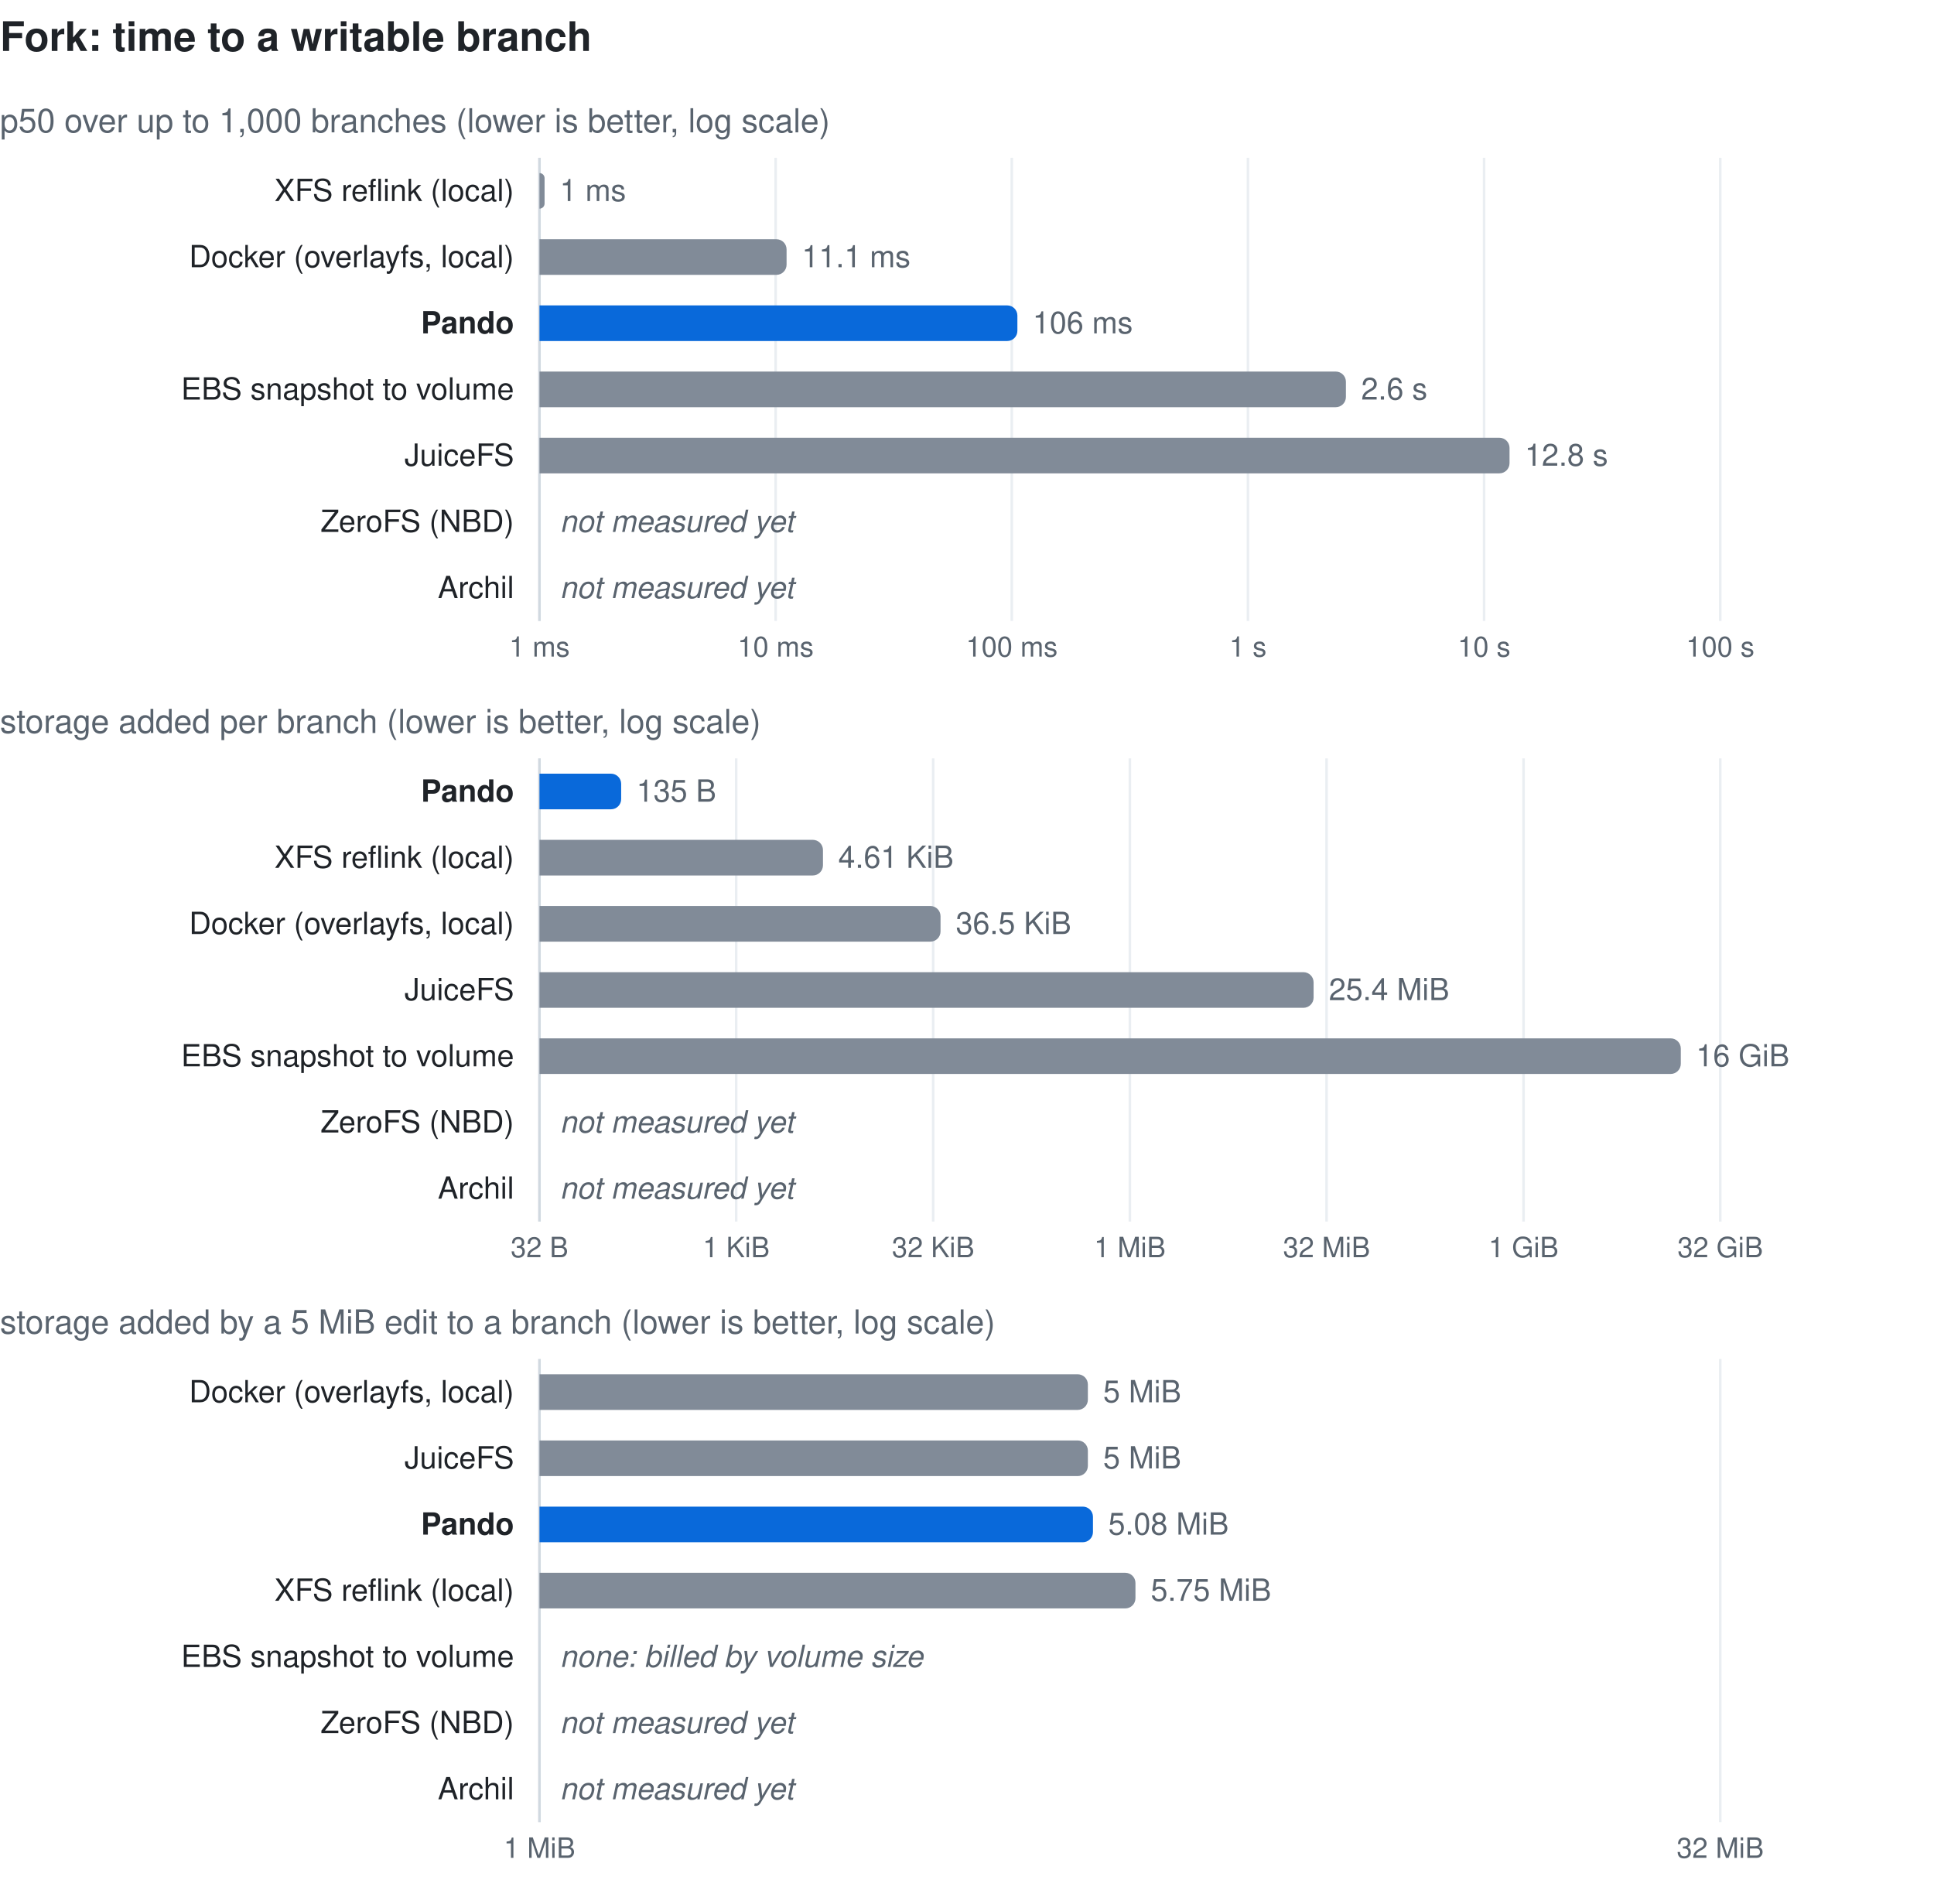
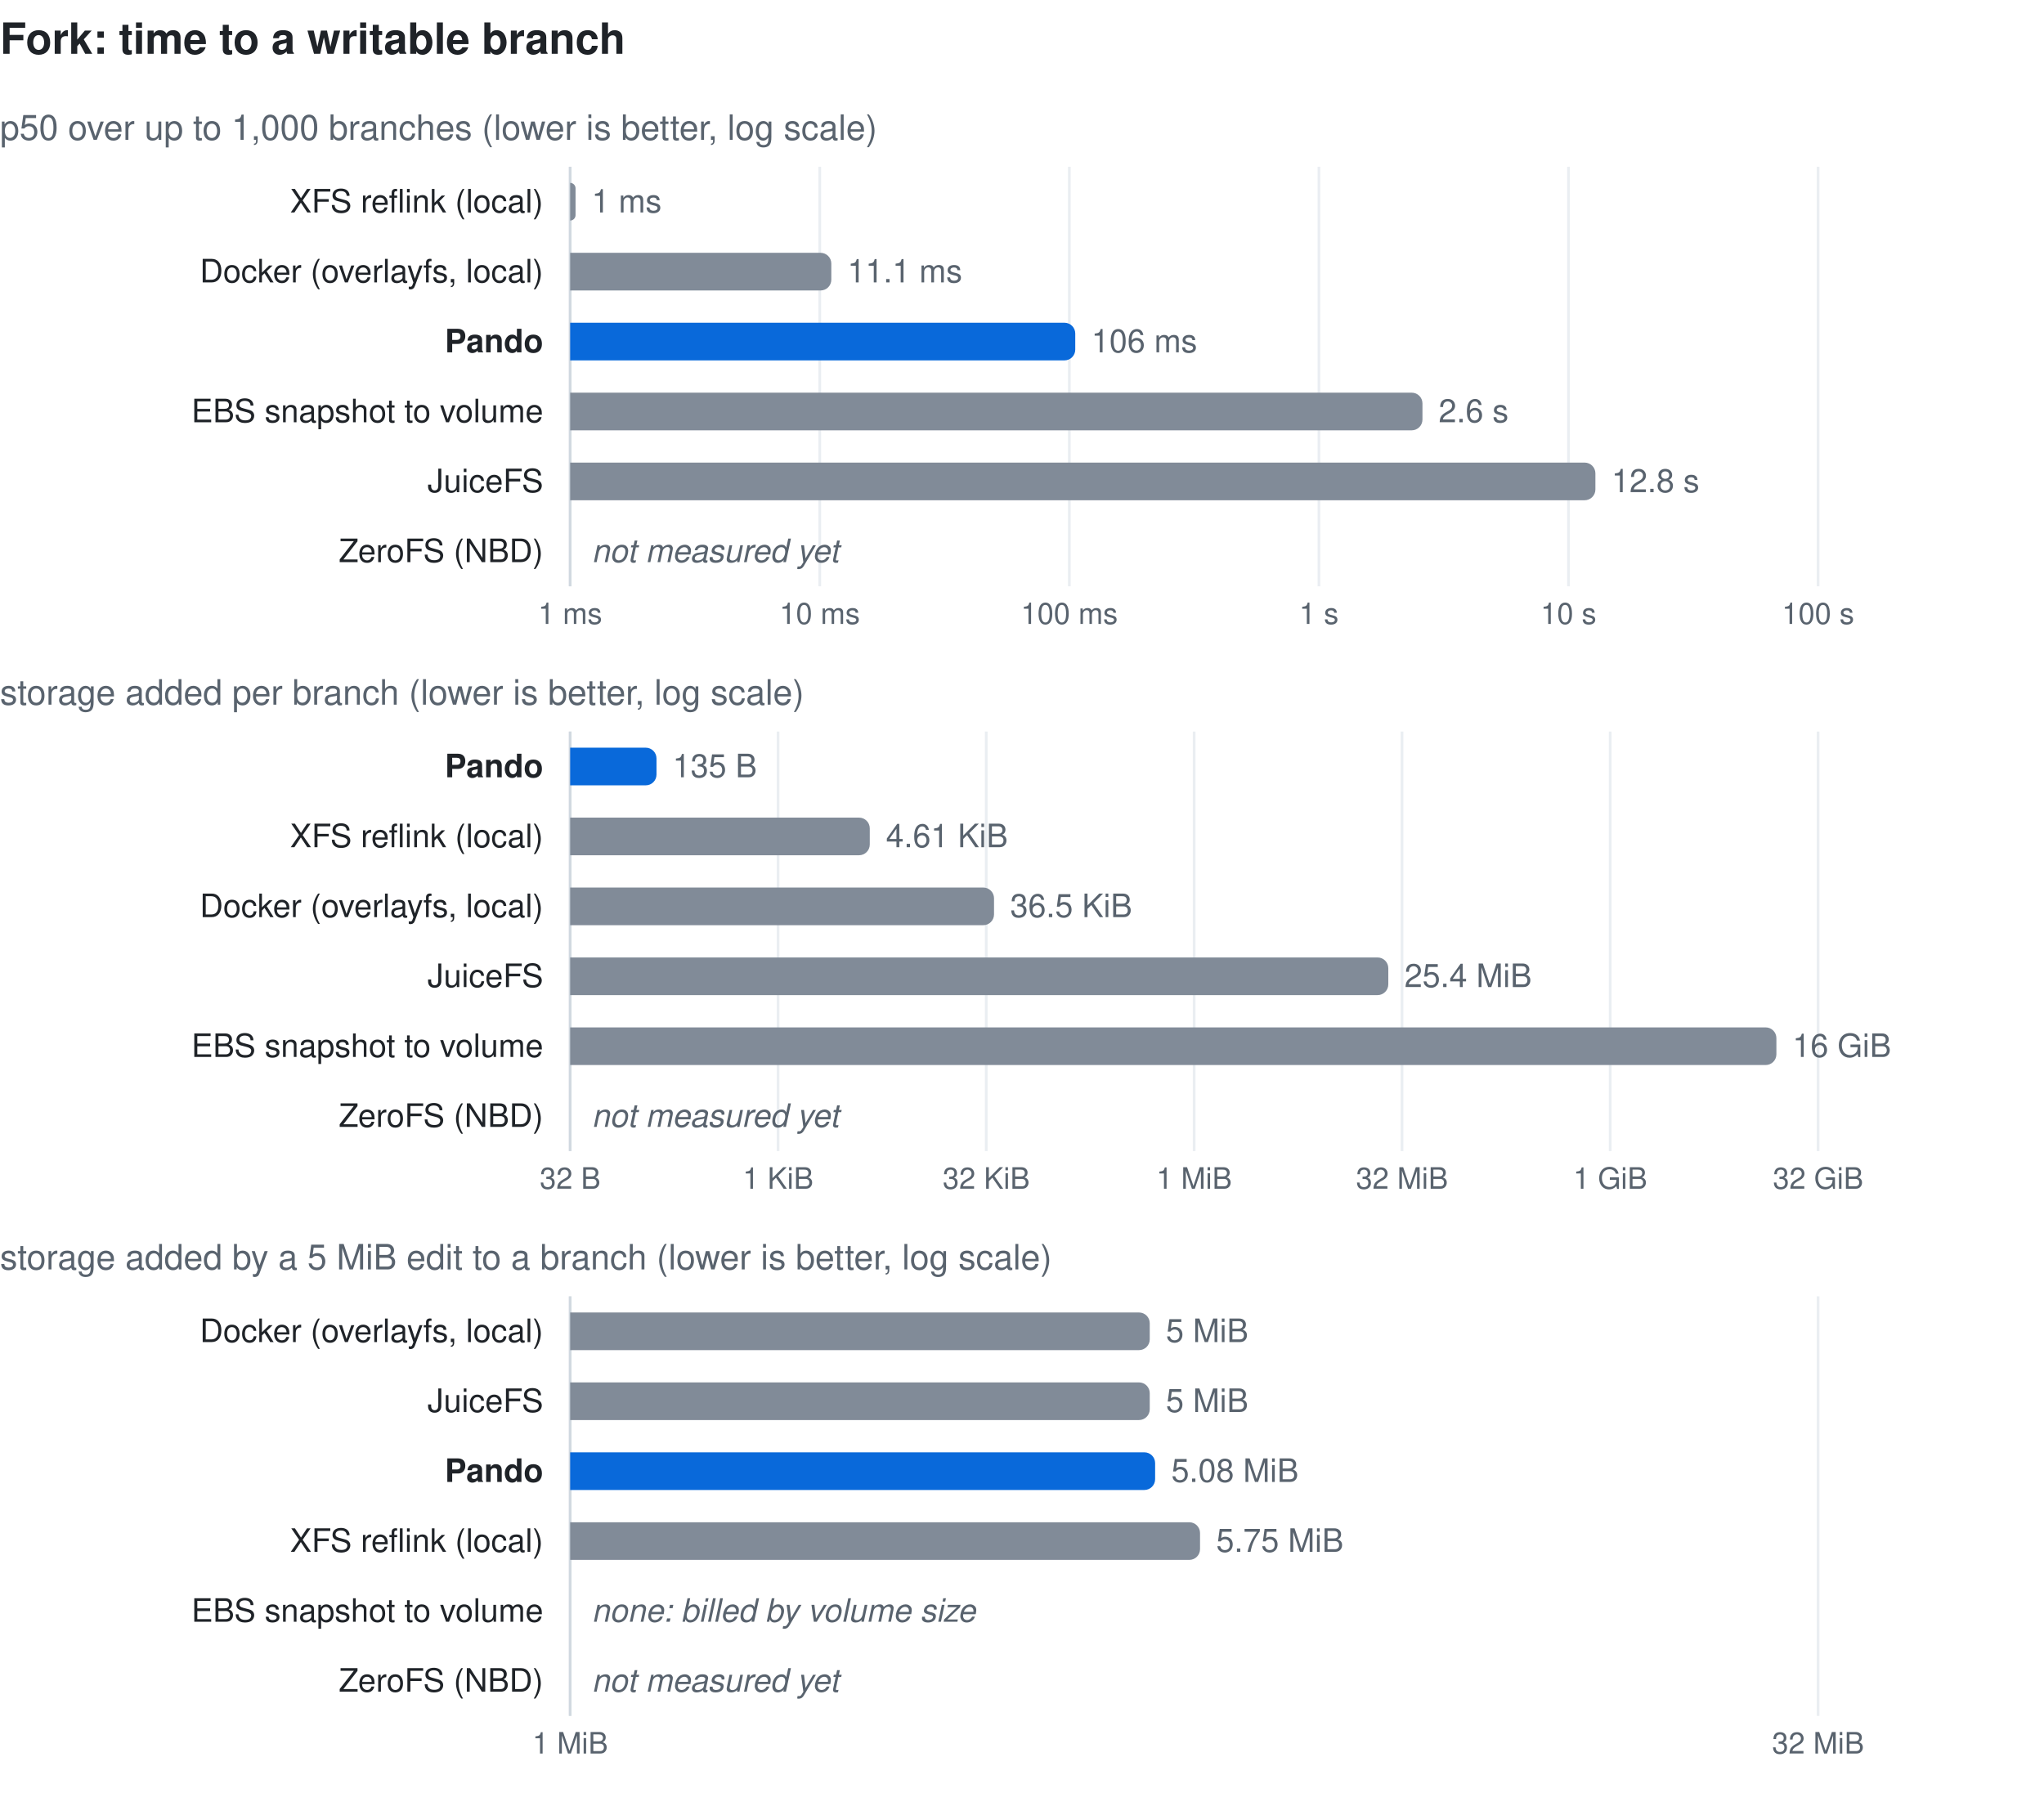
- <svg xmlns="http://www.w3.org/2000/svg" width="760" height="748" viewBox="0 0 760 748" font-family="-apple-system, BlinkMacSystemFont, 'Segoe UI', Helvetica, Arial, sans-serif" role="img">
+ <svg xmlns="http://www.w3.org/2000/svg" width="760" height="670" viewBox="0 0 760 670" font-family="-apple-system, BlinkMacSystemFont, 'Segoe UI', Helvetica, Arial, sans-serif" role="img">
  <text x="0" y="20" font-size="16" font-weight="600" fill="#1f2328">Fork: time to a writable branch</text>
  <text x="0" y="52" font-size="13" fill="#59636e">p50 over up to 1,000 branches (lower is better, log scale)</text>
-   <line x1="212.0" y1="62" x2="212.0" y2="244" stroke="#eaeef2" stroke-width="1" />
-   <text x="212.0" y="258" font-size="11" fill="#59636e" text-anchor="middle">1 ms</text>
-   <line x1="304.8" y1="62" x2="304.8" y2="244" stroke="#eaeef2" stroke-width="1" />
-   <text x="304.8" y="258" font-size="11" fill="#59636e" text-anchor="middle">10 ms</text>
-   <line x1="397.6" y1="62" x2="397.6" y2="244" stroke="#eaeef2" stroke-width="1" />
-   <text x="397.6" y="258" font-size="11" fill="#59636e" text-anchor="middle">100 ms</text>
-   <line x1="490.4" y1="62" x2="490.4" y2="244" stroke="#eaeef2" stroke-width="1" />
-   <text x="490.4" y="258" font-size="11" fill="#59636e" text-anchor="middle">1 s</text>
-   <line x1="583.2" y1="62" x2="583.2" y2="244" stroke="#eaeef2" stroke-width="1" />
-   <text x="583.2" y="258" font-size="11" fill="#59636e" text-anchor="middle">10 s</text>
-   <line x1="676.0" y1="62" x2="676.0" y2="244" stroke="#eaeef2" stroke-width="1" />
-   <text x="676.0" y="258" font-size="11" fill="#59636e" text-anchor="middle">100 s</text>
-   <line x1="212" y1="62" x2="212" y2="244" stroke="#d1d9e0" stroke-width="1" />
+   <line x1="212.0" y1="62" x2="212.0" y2="218" stroke="#eaeef2" stroke-width="1" />
+   <text x="212.0" y="232" font-size="11" fill="#59636e" text-anchor="middle">1 ms</text>
+   <line x1="304.8" y1="62" x2="304.8" y2="218" stroke="#eaeef2" stroke-width="1" />
+   <text x="304.8" y="232" font-size="11" fill="#59636e" text-anchor="middle">10 ms</text>
+   <line x1="397.6" y1="62" x2="397.6" y2="218" stroke="#eaeef2" stroke-width="1" />
+   <text x="397.6" y="232" font-size="11" fill="#59636e" text-anchor="middle">100 ms</text>
+   <line x1="490.4" y1="62" x2="490.4" y2="218" stroke="#eaeef2" stroke-width="1" />
+   <text x="490.4" y="232" font-size="11" fill="#59636e" text-anchor="middle">1 s</text>
+   <line x1="583.2" y1="62" x2="583.2" y2="218" stroke="#eaeef2" stroke-width="1" />
+   <text x="583.2" y="232" font-size="11" fill="#59636e" text-anchor="middle">10 s</text>
+   <line x1="676.0" y1="62" x2="676.0" y2="218" stroke="#eaeef2" stroke-width="1" />
+   <text x="676.0" y="232" font-size="11" fill="#59636e" text-anchor="middle">100 s</text>
+   <line x1="212" y1="62" x2="212" y2="218" stroke="#d1d9e0" stroke-width="1" />
  <text x="202" y="79.0" font-size="12" fill="#1f2328" text-anchor="end">XFS reflink (local)</text>
  <path d="M212,68.0 h0.0 a2,2 0 0 1 2,2 v10 a2,2 0 0 1 -2,2 h-0.0 z" fill="#818b98" />
  <text x="220.0" y="79.0" font-size="12" fill="#59636e">1 ms</text>
  <text x="202" y="105.0" font-size="12" fill="#1f2328" text-anchor="end">Docker (overlayfs, local)</text>
  <path d="M212,94.0 h93.1 a4,4 0 0 1 4,4 v6 a4,4 0 0 1 -4,4 h-93.1 z" fill="#818b98" />
  <text x="315.1" y="105.0" font-size="12" fill="#59636e">11.1 ms</text>
  <text x="202" y="131.0" font-size="12" fill="#1f2328" text-anchor="end" font-weight="600">Pando</text>
  <path d="M212,120.0 h183.8 a4,4 0 0 1 4,4 v6 a4,4 0 0 1 -4,4 h-183.8 z" fill="#0969da" />
  <text x="405.8" y="131.0" font-size="12" fill="#59636e">106 ms</text>
  <text x="202" y="157.0" font-size="12" fill="#1f2328" text-anchor="end">EBS snapshot to volume</text>
  <path d="M212,146.0 h312.9 a4,4 0 0 1 4,4 v6 a4,4 0 0 1 -4,4 h-312.9 z" fill="#818b98" />
  <text x="534.9" y="157.0" font-size="12" fill="#59636e">2.6 s</text>
  <text x="202" y="183.0" font-size="12" fill="#1f2328" text-anchor="end">JuiceFS</text>
  <path d="M212,172.0 h377.2 a4,4 0 0 1 4,4 v6 a4,4 0 0 1 -4,4 h-377.2 z" fill="#818b98" />
  <text x="599.2" y="183.0" font-size="12" fill="#59636e">12.8 s</text>
  <text x="202" y="209.0" font-size="12" fill="#1f2328" text-anchor="end">ZeroFS (NBD)</text>
  <text x="220" y="209.0" font-size="12" font-style="italic" fill="#59636e">not measured yet</text>
-   <text x="202" y="235.0" font-size="12" fill="#1f2328" text-anchor="end">Archil</text>
-   <text x="220" y="235.0" font-size="12" font-style="italic" fill="#59636e">not measured yet</text>
-   <text x="0" y="288" font-size="13" fill="#59636e">storage added per branch (lower is better, log scale)</text>
-   <line x1="212.0" y1="298" x2="212.0" y2="480" stroke="#eaeef2" stroke-width="1" />
-   <text x="212.0" y="494" font-size="11" fill="#59636e" text-anchor="middle">32 B</text>
-   <line x1="289.3" y1="298" x2="289.3" y2="480" stroke="#eaeef2" stroke-width="1" />
-   <text x="289.3" y="494" font-size="11" fill="#59636e" text-anchor="middle">1 KiB</text>
-   <line x1="366.7" y1="298" x2="366.7" y2="480" stroke="#eaeef2" stroke-width="1" />
-   <text x="366.7" y="494" font-size="11" fill="#59636e" text-anchor="middle">32 KiB</text>
-   <line x1="444.0" y1="298" x2="444.0" y2="480" stroke="#eaeef2" stroke-width="1" />
-   <text x="444.0" y="494" font-size="11" fill="#59636e" text-anchor="middle">1 MiB</text>
-   <line x1="521.3" y1="298" x2="521.3" y2="480" stroke="#eaeef2" stroke-width="1" />
-   <text x="521.3" y="494" font-size="11" fill="#59636e" text-anchor="middle">32 MiB</text>
-   <line x1="598.7" y1="298" x2="598.7" y2="480" stroke="#eaeef2" stroke-width="1" />
-   <text x="598.7" y="494" font-size="11" fill="#59636e" text-anchor="middle">1 GiB</text>
-   <line x1="676.0" y1="298" x2="676.0" y2="480" stroke="#eaeef2" stroke-width="1" />
-   <text x="676.0" y="494" font-size="11" fill="#59636e" text-anchor="middle">32 GiB</text>
-   <line x1="212" y1="298" x2="212" y2="480" stroke="#d1d9e0" stroke-width="1" />
-   <text x="202" y="315.0" font-size="12" fill="#1f2328" text-anchor="end" font-weight="600">Pando</text>
-   <path d="M212,304.0 h28.1 a4,4 0 0 1 4,4 v6 a4,4 0 0 1 -4,4 h-28.1 z" fill="#0969da" />
-   <text x="250.1" y="315.0" font-size="12" fill="#59636e">135 B</text>
-   <text x="202" y="341.0" font-size="12" fill="#1f2328" text-anchor="end">XFS reflink (local)</text>
-   <path d="M212,330.0 h107.4 a4,4 0 0 1 4,4 v6 a4,4 0 0 1 -4,4 h-107.4 z" fill="#818b98" />
-   <text x="329.4" y="341.0" font-size="12" fill="#59636e">4.61 KiB</text>
-   <text x="202" y="367.0" font-size="12" fill="#1f2328" text-anchor="end">Docker (overlayfs, local)</text>
-   <path d="M212,356.0 h153.6 a4,4 0 0 1 4,4 v6 a4,4 0 0 1 -4,4 h-153.6 z" fill="#818b98" />
-   <text x="375.6" y="367.0" font-size="12" fill="#59636e">36.5 KiB</text>
-   <text x="202" y="393.0" font-size="12" fill="#1f2328" text-anchor="end">JuiceFS</text>
-   <path d="M212,382.0 h300.2 a4,4 0 0 1 4,4 v6 a4,4 0 0 1 -4,4 h-300.2 z" fill="#818b98" />
-   <text x="522.2" y="393.0" font-size="12" fill="#59636e">25.4 MiB</text>
-   <text x="202" y="419.0" font-size="12" fill="#1f2328" text-anchor="end">EBS snapshot to volume</text>
-   <path d="M212,408.0 h444.5 a4,4 0 0 1 4,4 v6 a4,4 0 0 1 -4,4 h-444.5 z" fill="#818b98" />
-   <text x="666.5" y="419.0" font-size="12" fill="#59636e">16 GiB</text>
-   <text x="202" y="445.0" font-size="12" fill="#1f2328" text-anchor="end">ZeroFS (NBD)</text>
-   <text x="220" y="445.0" font-size="12" font-style="italic" fill="#59636e">not measured yet</text>
-   <text x="202" y="471.0" font-size="12" fill="#1f2328" text-anchor="end">Archil</text>
-   <text x="220" y="471.0" font-size="12" font-style="italic" fill="#59636e">not measured yet</text>
-   <text x="0" y="524" font-size="13" fill="#59636e">storage added by a 5 MiB edit to a branch (lower is better, log scale)</text>
-   <line x1="212.0" y1="534" x2="212.0" y2="716" stroke="#eaeef2" stroke-width="1" />
-   <text x="212.0" y="730" font-size="11" fill="#59636e" text-anchor="middle">1 MiB</text>
-   <line x1="676.0" y1="534" x2="676.0" y2="716" stroke="#eaeef2" stroke-width="1" />
-   <text x="676.0" y="730" font-size="11" fill="#59636e" text-anchor="middle">32 MiB</text>
-   <line x1="212" y1="534" x2="212" y2="716" stroke="#d1d9e0" stroke-width="1" />
-   <text x="202" y="551.0" font-size="12" fill="#1f2328" text-anchor="end">Docker (overlayfs, local)</text>
-   <path d="M212,540.0 h211.5 a4,4 0 0 1 4,4 v6 a4,4 0 0 1 -4,4 h-211.5 z" fill="#818b98" />
-   <text x="433.5" y="551.0" font-size="12" fill="#59636e">5 MiB</text>
-   <text x="202" y="577.0" font-size="12" fill="#1f2328" text-anchor="end">JuiceFS</text>
-   <path d="M212,566.0 h211.5 a4,4 0 0 1 4,4 v6 a4,4 0 0 1 -4,4 h-211.5 z" fill="#818b98" />
-   <text x="433.5" y="577.0" font-size="12" fill="#59636e">5 MiB</text>
-   <text x="202" y="603.0" font-size="12" fill="#1f2328" text-anchor="end" font-weight="600">Pando</text>
-   <path d="M212,592.0 h213.5 a4,4 0 0 1 4,4 v6 a4,4 0 0 1 -4,4 h-213.5 z" fill="#0969da" />
-   <text x="435.5" y="603.0" font-size="12" fill="#59636e">5.08 MiB</text>
-   <text x="202" y="629.0" font-size="12" fill="#1f2328" text-anchor="end">XFS reflink (local)</text>
-   <path d="M212,618.0 h230.2 a4,4 0 0 1 4,4 v6 a4,4 0 0 1 -4,4 h-230.2 z" fill="#818b98" />
-   <text x="452.2" y="629.0" font-size="12" fill="#59636e">5.75 MiB</text>
-   <text x="202" y="655.0" font-size="12" fill="#1f2328" text-anchor="end">EBS snapshot to volume</text>
-   <text x="220" y="655.0" font-size="12" font-style="italic" fill="#59636e">none: billed by volume size</text>
-   <text x="202" y="681.0" font-size="12" fill="#1f2328" text-anchor="end">ZeroFS (NBD)</text>
-   <text x="220" y="681.0" font-size="12" font-style="italic" fill="#59636e">not measured yet</text>
-   <text x="202" y="707.0" font-size="12" fill="#1f2328" text-anchor="end">Archil</text>
-   <text x="220" y="707.0" font-size="12" font-style="italic" fill="#59636e">not measured yet</text>
+   <text x="0" y="262" font-size="13" fill="#59636e">storage added per branch (lower is better, log scale)</text>
+   <line x1="212.0" y1="272" x2="212.0" y2="428" stroke="#eaeef2" stroke-width="1" />
+   <text x="212.0" y="442" font-size="11" fill="#59636e" text-anchor="middle">32 B</text>
+   <line x1="289.3" y1="272" x2="289.3" y2="428" stroke="#eaeef2" stroke-width="1" />
+   <text x="289.3" y="442" font-size="11" fill="#59636e" text-anchor="middle">1 KiB</text>
+   <line x1="366.7" y1="272" x2="366.7" y2="428" stroke="#eaeef2" stroke-width="1" />
+   <text x="366.7" y="442" font-size="11" fill="#59636e" text-anchor="middle">32 KiB</text>
+   <line x1="444.0" y1="272" x2="444.0" y2="428" stroke="#eaeef2" stroke-width="1" />
+   <text x="444.0" y="442" font-size="11" fill="#59636e" text-anchor="middle">1 MiB</text>
+   <line x1="521.3" y1="272" x2="521.3" y2="428" stroke="#eaeef2" stroke-width="1" />
+   <text x="521.3" y="442" font-size="11" fill="#59636e" text-anchor="middle">32 MiB</text>
+   <line x1="598.7" y1="272" x2="598.7" y2="428" stroke="#eaeef2" stroke-width="1" />
+   <text x="598.7" y="442" font-size="11" fill="#59636e" text-anchor="middle">1 GiB</text>
+   <line x1="676.0" y1="272" x2="676.0" y2="428" stroke="#eaeef2" stroke-width="1" />
+   <text x="676.0" y="442" font-size="11" fill="#59636e" text-anchor="middle">32 GiB</text>
+   <line x1="212" y1="272" x2="212" y2="428" stroke="#d1d9e0" stroke-width="1" />
+   <text x="202" y="289.0" font-size="12" fill="#1f2328" text-anchor="end" font-weight="600">Pando</text>
+   <path d="M212,278.0 h28.1 a4,4 0 0 1 4,4 v6 a4,4 0 0 1 -4,4 h-28.1 z" fill="#0969da" />
+   <text x="250.1" y="289.0" font-size="12" fill="#59636e">135 B</text>
+   <text x="202" y="315.0" font-size="12" fill="#1f2328" text-anchor="end">XFS reflink (local)</text>
+   <path d="M212,304.0 h107.4 a4,4 0 0 1 4,4 v6 a4,4 0 0 1 -4,4 h-107.4 z" fill="#818b98" />
+   <text x="329.4" y="315.0" font-size="12" fill="#59636e">4.61 KiB</text>
+   <text x="202" y="341.0" font-size="12" fill="#1f2328" text-anchor="end">Docker (overlayfs, local)</text>
+   <path d="M212,330.0 h153.6 a4,4 0 0 1 4,4 v6 a4,4 0 0 1 -4,4 h-153.6 z" fill="#818b98" />
+   <text x="375.6" y="341.0" font-size="12" fill="#59636e">36.5 KiB</text>
+   <text x="202" y="367.0" font-size="12" fill="#1f2328" text-anchor="end">JuiceFS</text>
+   <path d="M212,356.0 h300.2 a4,4 0 0 1 4,4 v6 a4,4 0 0 1 -4,4 h-300.2 z" fill="#818b98" />
+   <text x="522.2" y="367.0" font-size="12" fill="#59636e">25.4 MiB</text>
+   <text x="202" y="393.0" font-size="12" fill="#1f2328" text-anchor="end">EBS snapshot to volume</text>
+   <path d="M212,382.0 h444.5 a4,4 0 0 1 4,4 v6 a4,4 0 0 1 -4,4 h-444.5 z" fill="#818b98" />
+   <text x="666.5" y="393.0" font-size="12" fill="#59636e">16 GiB</text>
+   <text x="202" y="419.0" font-size="12" fill="#1f2328" text-anchor="end">ZeroFS (NBD)</text>
+   <text x="220" y="419.0" font-size="12" font-style="italic" fill="#59636e">not measured yet</text>
+   <text x="0" y="472" font-size="13" fill="#59636e">storage added by a 5 MiB edit to a branch (lower is better, log scale)</text>
+   <line x1="212.0" y1="482" x2="212.0" y2="638" stroke="#eaeef2" stroke-width="1" />
+   <text x="212.0" y="652" font-size="11" fill="#59636e" text-anchor="middle">1 MiB</text>
+   <line x1="676.0" y1="482" x2="676.0" y2="638" stroke="#eaeef2" stroke-width="1" />
+   <text x="676.0" y="652" font-size="11" fill="#59636e" text-anchor="middle">32 MiB</text>
+   <line x1="212" y1="482" x2="212" y2="638" stroke="#d1d9e0" stroke-width="1" />
+   <text x="202" y="499.0" font-size="12" fill="#1f2328" text-anchor="end">Docker (overlayfs, local)</text>
+   <path d="M212,488.0 h211.5 a4,4 0 0 1 4,4 v6 a4,4 0 0 1 -4,4 h-211.5 z" fill="#818b98" />
+   <text x="433.5" y="499.0" font-size="12" fill="#59636e">5 MiB</text>
+   <text x="202" y="525.0" font-size="12" fill="#1f2328" text-anchor="end">JuiceFS</text>
+   <path d="M212,514.0 h211.5 a4,4 0 0 1 4,4 v6 a4,4 0 0 1 -4,4 h-211.5 z" fill="#818b98" />
+   <text x="433.5" y="525.0" font-size="12" fill="#59636e">5 MiB</text>
+   <text x="202" y="551.0" font-size="12" fill="#1f2328" text-anchor="end" font-weight="600">Pando</text>
+   <path d="M212,540.0 h213.5 a4,4 0 0 1 4,4 v6 a4,4 0 0 1 -4,4 h-213.5 z" fill="#0969da" />
+   <text x="435.5" y="551.0" font-size="12" fill="#59636e">5.08 MiB</text>
+   <text x="202" y="577.0" font-size="12" fill="#1f2328" text-anchor="end">XFS reflink (local)</text>
+   <path d="M212,566.0 h230.2 a4,4 0 0 1 4,4 v6 a4,4 0 0 1 -4,4 h-230.2 z" fill="#818b98" />
+   <text x="452.2" y="577.0" font-size="12" fill="#59636e">5.75 MiB</text>
+   <text x="202" y="603.0" font-size="12" fill="#1f2328" text-anchor="end">EBS snapshot to volume</text>
+   <text x="220" y="603.0" font-size="12" font-style="italic" fill="#59636e">none: billed by volume size</text>
+   <text x="202" y="629.0" font-size="12" fill="#1f2328" text-anchor="end">ZeroFS (NBD)</text>
+   <text x="220" y="629.0" font-size="12" font-style="italic" fill="#59636e">not measured yet</text>
</svg>
